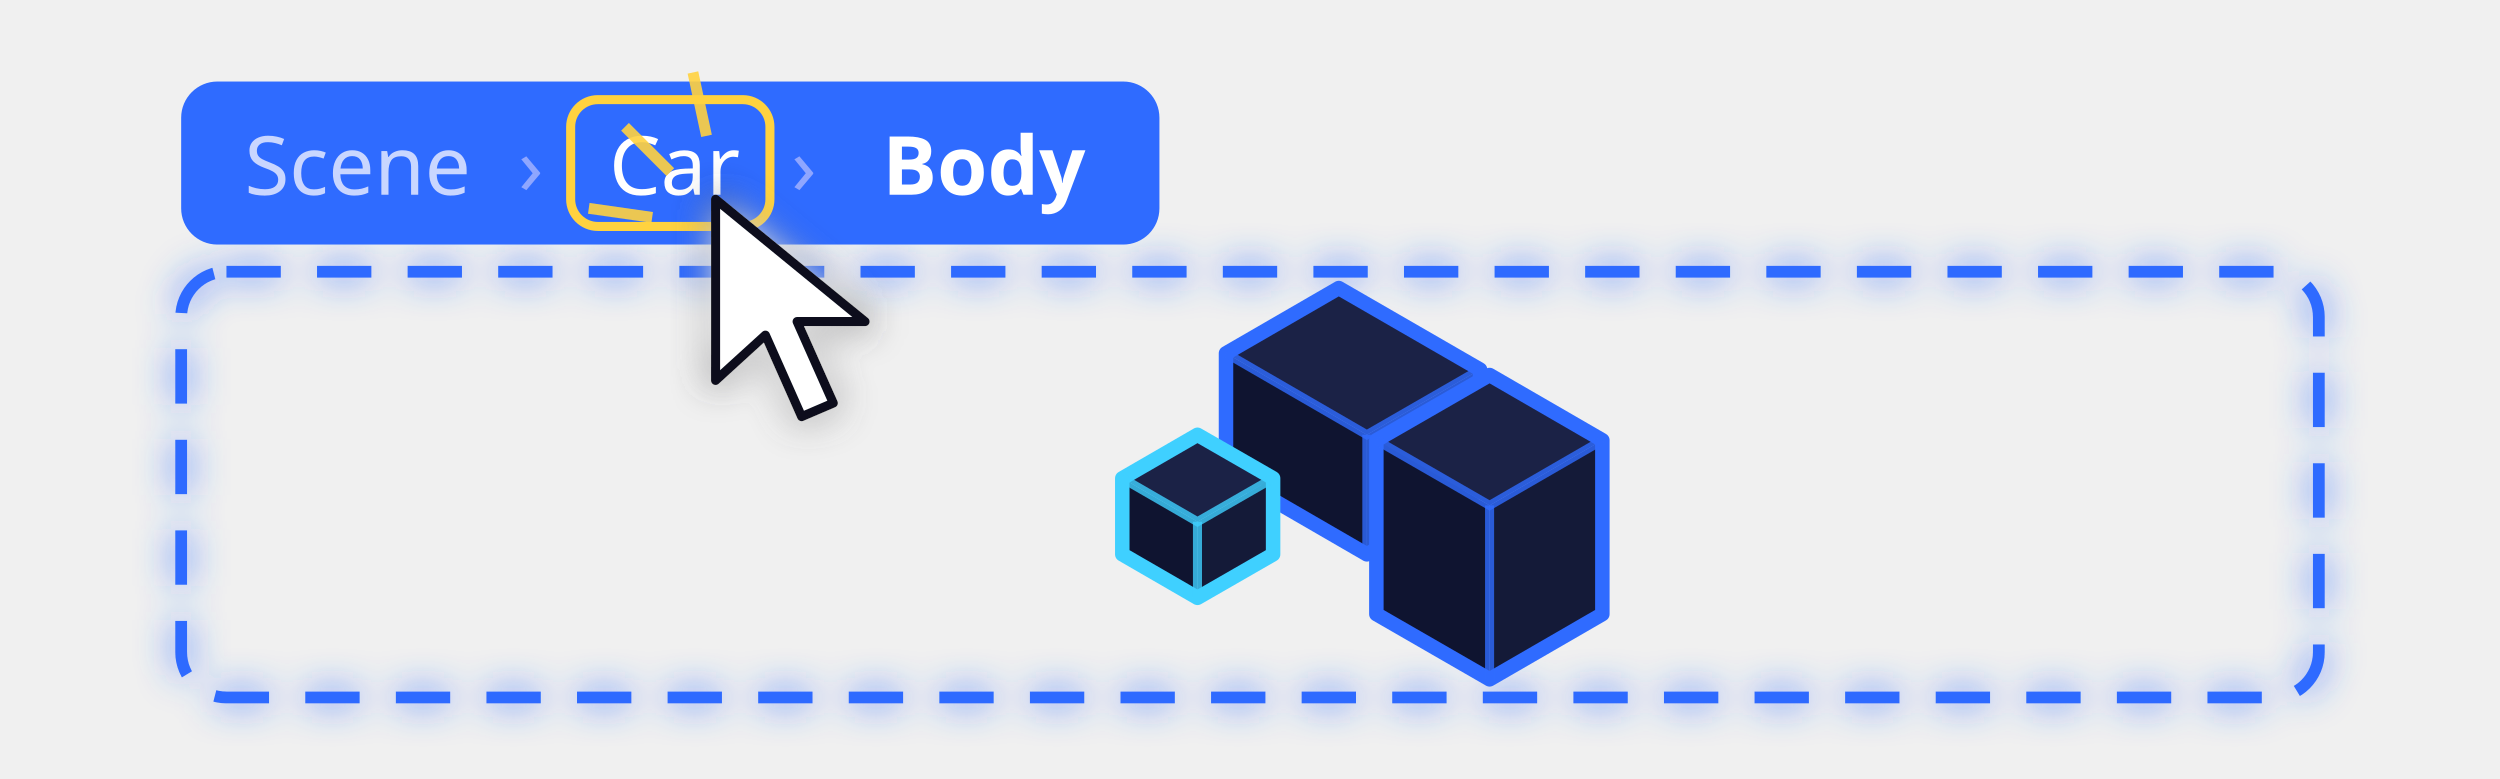
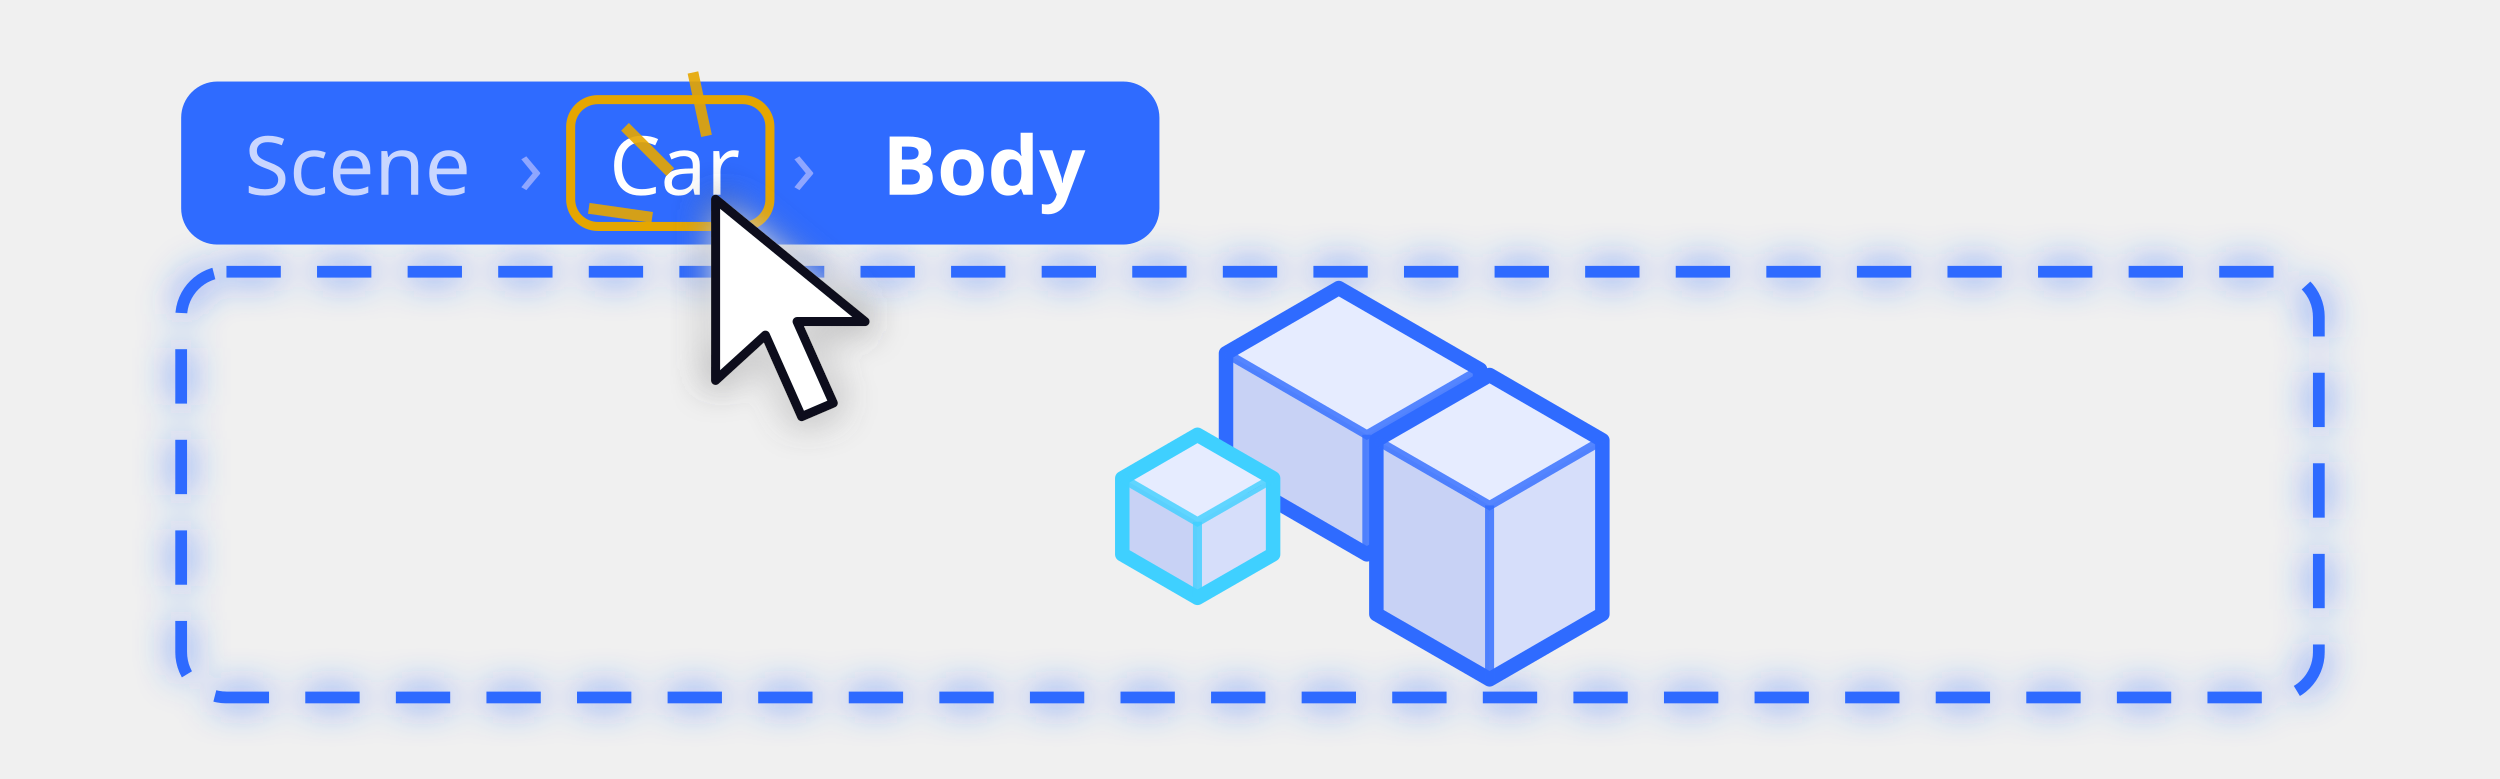
- <svg xmlns="http://www.w3.org/2000/svg" viewBox="0 0 552 172" role="img" aria-label="A dashed frame around the active group with a clickable breadcrumb" style="display:block;width:100%;height:auto;background:#0A0D1C;border-radius:12px">
+ <svg xmlns="http://www.w3.org/2000/svg" viewBox="0 0 552 172" role="img" aria-label="A dashed frame around the active group with a clickable breadcrumb" style="display:block;width:100%;height:auto;border-radius:12px">
  <defs>
    <linearGradient id="ho-frame-accentGrad" x1="0" y1="0" x2="1" y2="0">
      <stop offset="0" stop-color="#2F6BFF" />
      <stop offset="0.5" stop-color="#8B5CFF" />
      <stop offset="1" stop-color="#FF5FA2" />
    </linearGradient>
    <linearGradient id="ho-frame-floorFade" x1="0" y1="0" x2="0" y2="1">
      <stop offset="0" stop-color="#FFFFFF" stop-opacity="0" />
      <stop offset="0.5" stop-color="#FFFFFF" stop-opacity="1" />
      <stop offset="1" stop-color="#FFFFFF" stop-opacity="0" />
    </linearGradient>
    <mask id="ho-frame-floorMask">
      <rect x="900" y="300" width="1200" height="700" fill="url(#ho-frame-floorFade)" />
    </mask>
    <filter id="ho-frame-glow" x="-30%" y="-30%" width="160%" height="160%">
      <feGaussianBlur stdDeviation="4" result="b" />
      <feMerge>
        <feMergeNode in="b" />
        <feMergeNode in="SourceGraphic" />
      </feMerge>
    </filter>
    <filter id="ho-frame-softGlow" x="-50%" y="-50%" width="200%" height="200%">
      <feGaussianBlur stdDeviation="10" result="b" />
      <feMerge>
        <feMergeNode in="b" />
        <feMergeNode in="SourceGraphic" />
      </feMerge>
    </filter>
  </defs>
  <rect x="40" y="60" width="472" height="94" rx="10" fill="none" stroke="#2F6BFF" stroke-width="2.6" stroke-dasharray="12 8" filter="url(#ho-frame-glow)">
-     <animate attributeName="stroke-dashoffset" from="0" to="-20" dur="1.2s" repeatCount="indefinite" />
+     <animate attributeName="stroke-dashoffset" from="0" to="-20" dur="1.0s" repeatCount="indefinite" />
  </rect>
  <rect x="40" y="18" width="216" height="36" rx="8" fill="#2F6BFF" />
  <text x="54.0" y="43.0" font-family="IBM Plex Sans, sans-serif" font-size="18" font-weight="500" fill="#C9D6FF" text-anchor="start">Scene</text>
  <text x="114.4" y="43.0" font-family="IBM Plex Sans, sans-serif" font-size="18" font-weight="500" fill="#8FA6FF" text-anchor="start">›</text>
  <text x="134.5" y="43.0" font-family="IBM Plex Sans, sans-serif" font-size="18" font-weight="500" fill="#FFFFFF" text-anchor="start">Car</text>
  <text x="174.7" y="43.0" font-family="IBM Plex Sans, sans-serif" font-size="18" font-weight="500" fill="#8FA6FF" text-anchor="start">›</text>
  <text x="194.8" y="43.0" font-family="IBM Plex Sans, sans-serif" font-size="18" font-weight="600" fill="#FFFFFF" text-anchor="start">Body</text>
-   <rect x="126" y="22" width="44" height="28" rx="6" fill="none" stroke="#FFD23F" stroke-width="2">
+   <rect x="126" y="22" width="44" height="28" rx="6" fill="none" stroke="#E5A600" stroke-width="2">
    <animate attributeName="opacity" values="0;1;1;0" keyTimes="0;0.2;0.7;1" dur="3s" repeatCount="indefinite" />
  </rect>
  <g filter="url(#ho-frame-glow)">
    <path d="M158 44 l0 40 l11 -10 l8 18 l7 -3 l-8 -18 l15 0 Z" fill="#FFFFFF" stroke="#0A0D1C" stroke-width="2" stroke-linejoin="round" />
  </g>
-   <g fill="none" stroke="#FFD23F" stroke-width="2.4" opacity="0.9">
+   <g fill="none" stroke="#E5A600" stroke-width="2.4" opacity="0.9">
    <animate attributeName="opacity" values="0;0.95;0;0.95;0;0" keyTimes="0;0.35;0.40;0.45;0.50;1" dur="3s" repeatCount="indefinite" />
    <path d="M148 38 l-10 -10" />
    <path d="M156 30 l-3 -14" />
    <path d="M144 48 l-14 -2" />
  </g>
-   <polygon points="295.6,63.6 326.8,81.6 301.8,96.0 270.7,78.0" fill="#1B2246" />
-   <polygon points="326.8,108.0 301.8,122.4 301.8,96.0 326.8,81.6" fill="#141A38" />
-   <polygon points="270.7,104.4 301.8,122.4 301.8,96.0 270.7,78.0" fill="#0F1430" />
+   <polygon points="295.6,63.6 326.8,81.6 301.8,96.0 270.7,78.0" fill="#E6ECFF" />
+   <polygon points="326.8,108.0 301.8,122.4 301.8,96.0 326.8,81.6" fill="#D6DEFA" />
+   <polygon points="270.7,104.4 301.8,122.4 301.8,96.0 270.7,78.0" fill="#C8D2F5" />
  <g>
    <polygon points="295.6,63.6 326.8,81.6 326.8,108.0 301.8,122.4 270.7,104.4 270.7,78.0" fill="none" stroke="#2F6BFF" stroke-width="3.2" stroke-linejoin="round" />
    <polyline points="270.7,78.0 301.8,96.0 326.8,81.6" fill="none" stroke="#2F6BFF" stroke-width="2" opacity="0.8" />
    <line x1="301.8" y1="96.0" x2="301.8" y2="122.4" stroke="#2F6BFF" stroke-width="2" opacity="0.8" />
  </g>
-   <polygon points="328.9,82.8 353.8,97.2 328.9,111.6 303.9,97.2" fill="#1B2246" />
-   <polygon points="353.8,135.6 328.9,150.0 328.9,111.6 353.8,97.2" fill="#141A38" />
-   <polygon points="303.9,135.6 328.9,150.0 328.9,111.6 303.9,97.2" fill="#0F1430" />
+   <polygon points="328.9,82.8 353.8,97.2 328.9,111.6 303.9,97.2" fill="#E6ECFF" />
+   <polygon points="353.8,135.6 328.9,150.0 328.9,111.6 353.8,97.2" fill="#D6DEFA" />
+   <polygon points="303.9,135.6 328.9,150.0 328.9,111.6 303.9,97.2" fill="#C8D2F5" />
  <g>
    <polygon points="328.9,82.8 353.8,97.2 353.8,135.6 328.9,150.0 303.9,135.6 303.9,97.2" fill="none" stroke="#2F6BFF" stroke-width="3.2" stroke-linejoin="round" />
    <polyline points="303.9,97.2 328.9,111.6 353.8,97.2" fill="none" stroke="#2F6BFF" stroke-width="2" opacity="0.8" />
    <line x1="328.9" y1="111.6" x2="328.9" y2="150.0" stroke="#2F6BFF" stroke-width="2" opacity="0.8" />
  </g>
-   <polygon points="264.4,96.0 281.1,105.6 264.4,115.2 247.8,105.6" fill="#1B2246" />
-   <polygon points="281.1,122.4 264.4,132.0 264.4,115.2 281.1,105.6" fill="#141A38" />
-   <polygon points="247.8,122.4 264.4,132.0 264.4,115.2 247.8,105.6" fill="#0F1430" />
+   <polygon points="264.4,96.0 281.1,105.6 264.4,115.2 247.8,105.6" fill="#E6ECFF" />
+   <polygon points="281.1,122.4 264.4,132.0 264.4,115.2 281.1,105.6" fill="#D6DEFA" />
+   <polygon points="247.8,122.4 264.4,132.0 264.4,115.2 247.8,105.6" fill="#C8D2F5" />
  <g>
    <polygon points="264.4,96.0 281.1,105.6 281.1,122.4 264.4,132.0 247.8,122.4 247.8,105.6" fill="none" stroke="#3FD0FF" stroke-width="3.2" stroke-linejoin="round" />
    <polyline points="247.8,105.6 264.4,115.2 281.1,105.6" fill="none" stroke="#3FD0FF" stroke-width="2" opacity="0.8" />
    <line x1="264.4" y1="115.2" x2="264.4" y2="132.0" stroke="#3FD0FF" stroke-width="2" opacity="0.8" />
  </g>
</svg>
